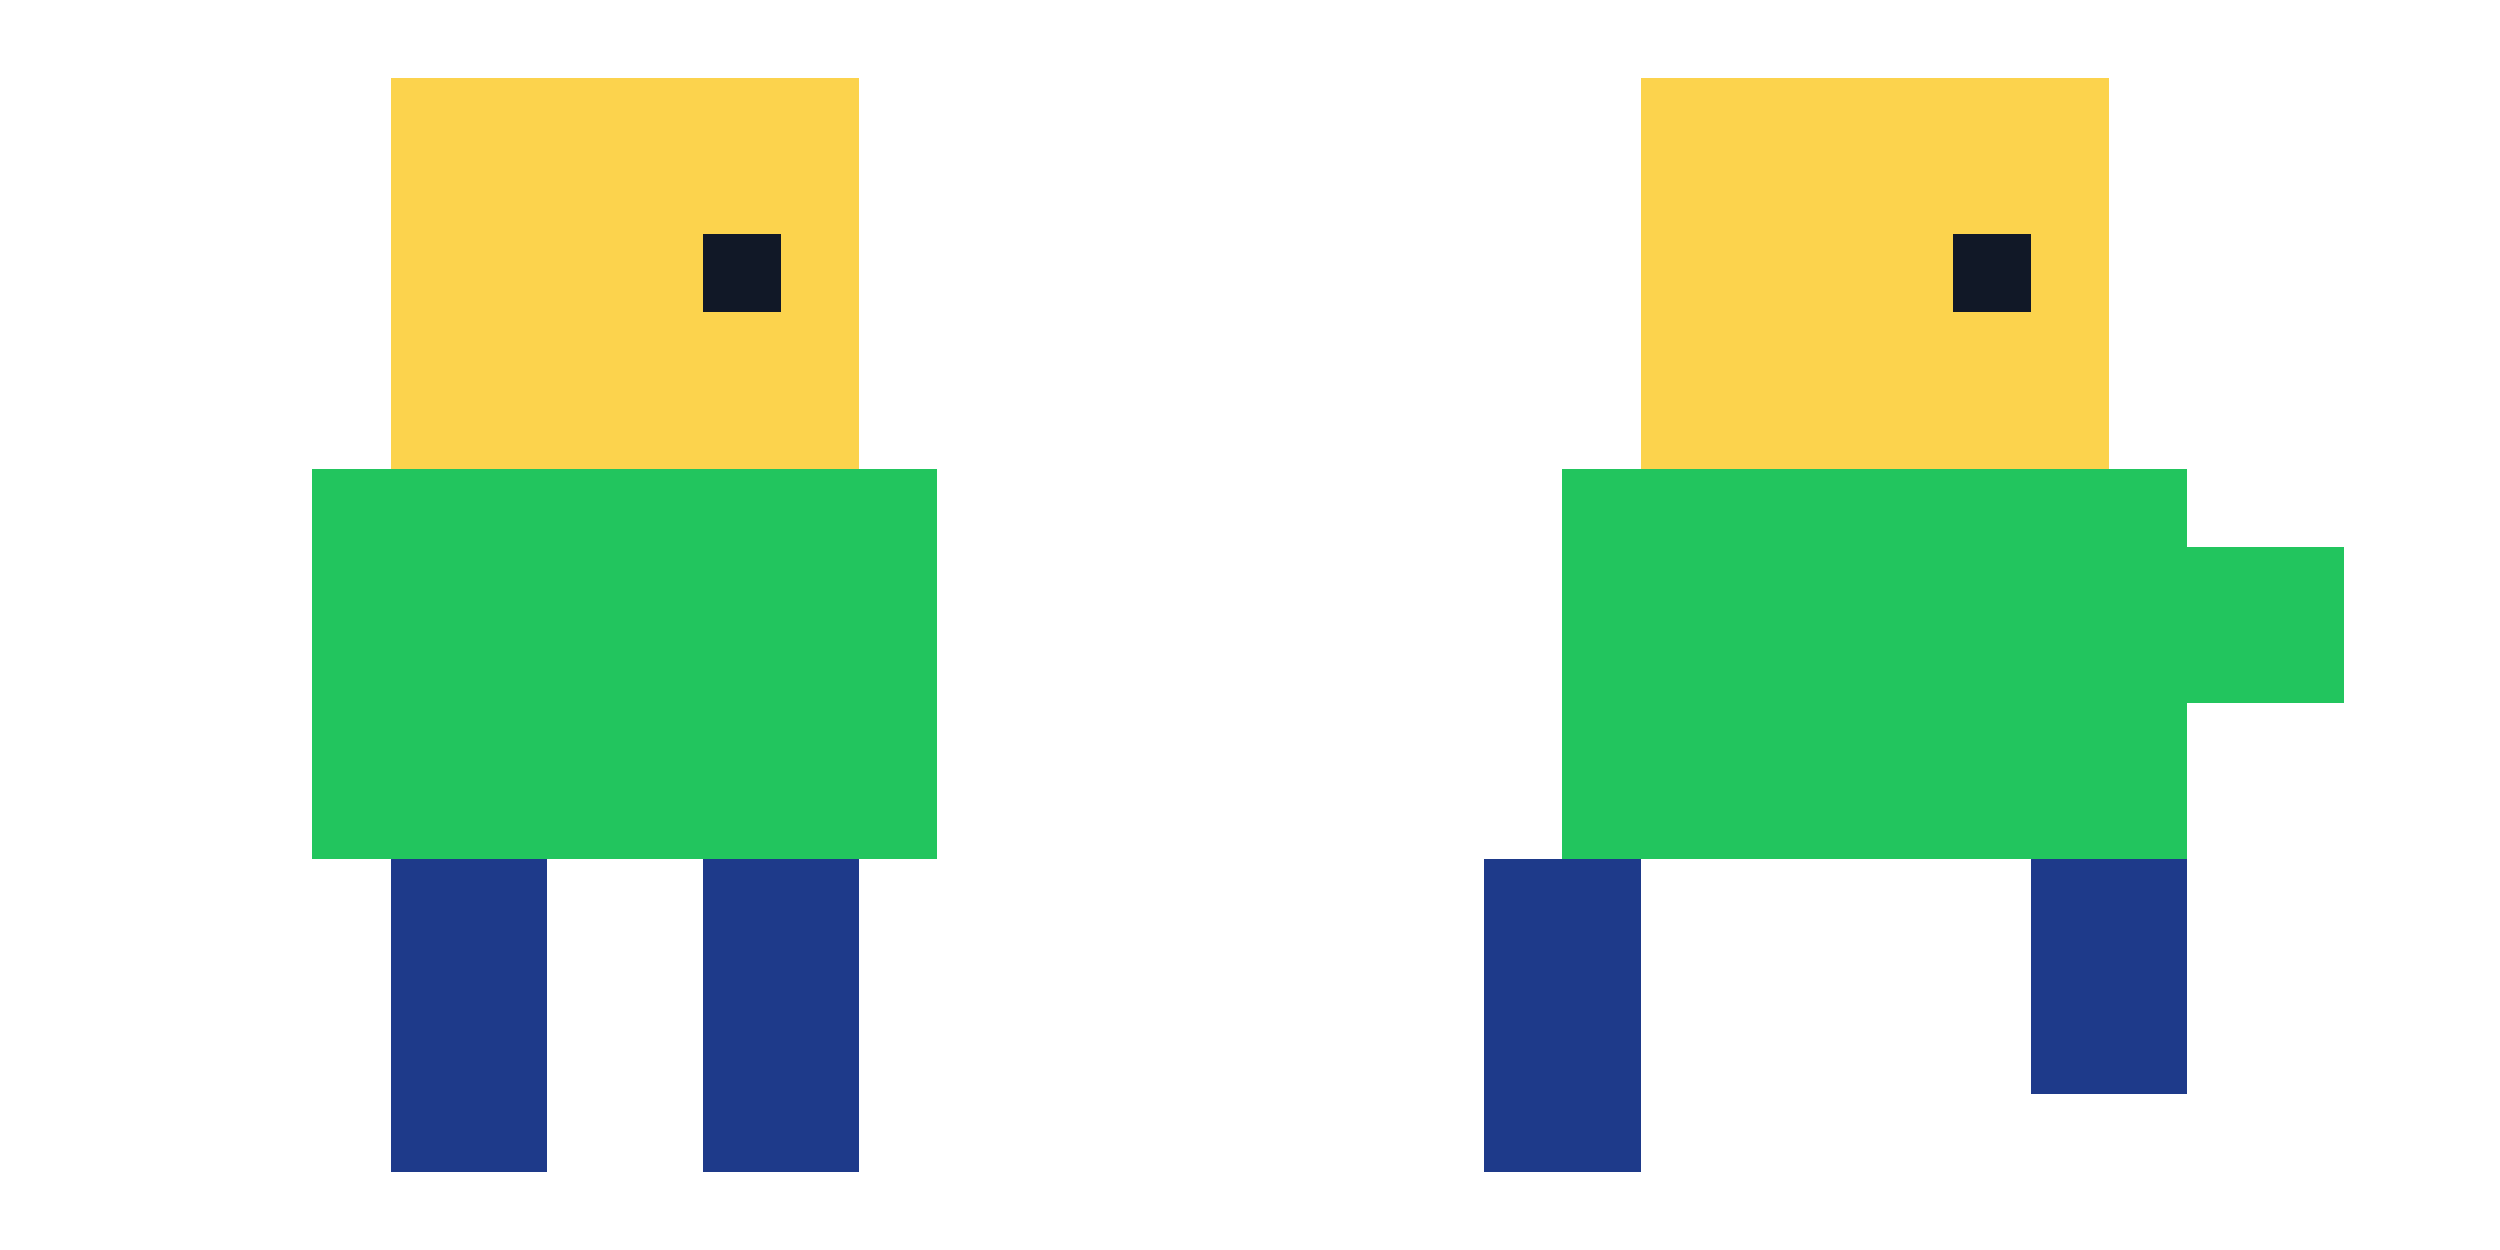
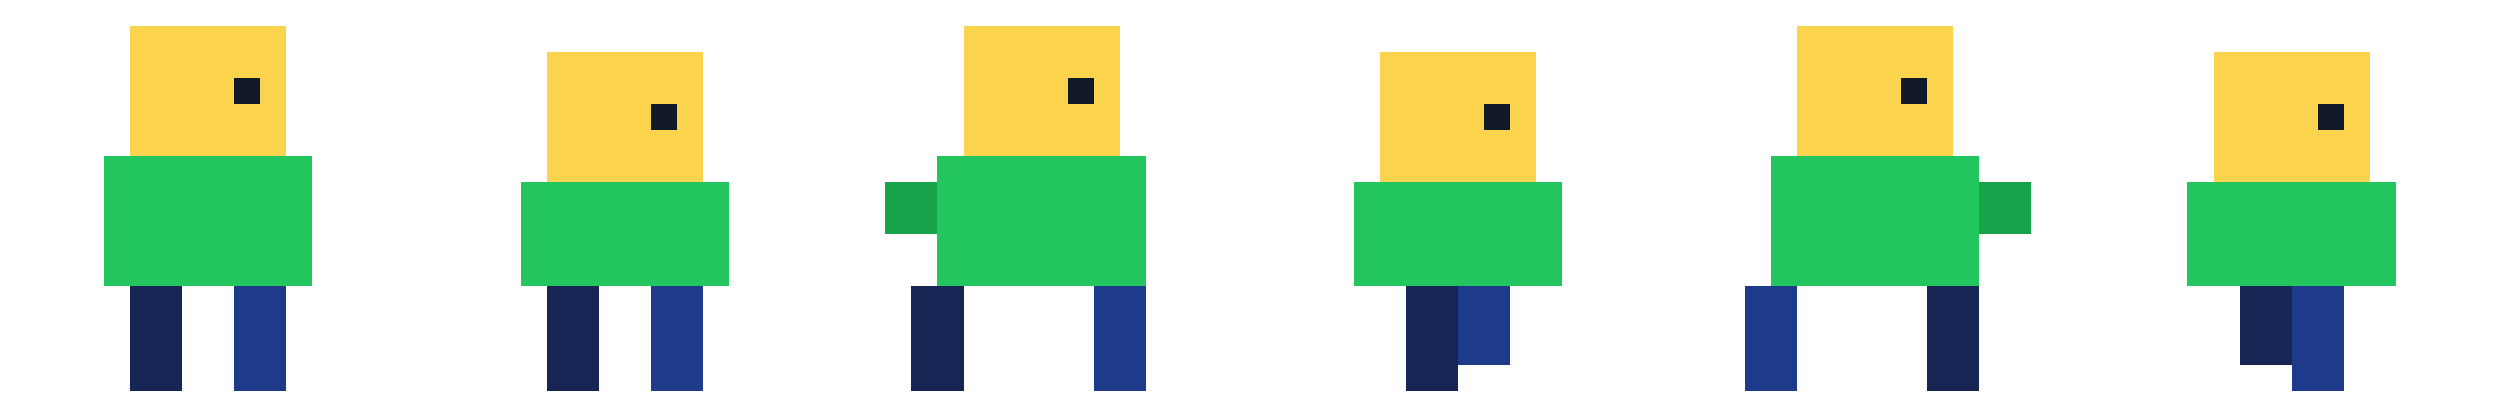
- <svg xmlns="http://www.w3.org/2000/svg" width="32" height="16" viewBox="0 0 32 16" shape-rendering="crispEdges">
+ <svg xmlns="http://www.w3.org/2000/svg" width="96" height="16" viewBox="0 0 96 16" shape-rendering="crispEdges">
  <rect x="5" y="1" width="6" height="5" fill="#fcd34d" />
  <rect x="9" y="3" width="1" height="1" fill="#111827" />
  <rect x="4" y="6" width="8" height="5" fill="#22c55e" />
-   <rect x="5" y="11" width="2" height="4" fill="#1e3a8a" />
+   <rect x="5" y="11" width="2" height="4" fill="#172554" />
  <rect x="9" y="11" width="2" height="4" fill="#1e3a8a" />
  <g transform="translate(16 0)">
+     <rect x="5" y="2" width="6" height="5" fill="#fcd34d" />
+     <rect x="9" y="4" width="1" height="1" fill="#111827" />
+     <rect x="4" y="7" width="8" height="4" fill="#22c55e" />
+     <rect x="5" y="11" width="2" height="4" fill="#172554" />
+     <rect x="9" y="11" width="2" height="4" fill="#1e3a8a" />
+   </g>
+   <g transform="translate(32 0)">
    <rect x="5" y="1" width="6" height="5" fill="#fcd34d" />
    <rect x="9" y="3" width="1" height="1" fill="#111827" />
    <rect x="4" y="6" width="8" height="5" fill="#22c55e" />
+     <rect x="3" y="11" width="2" height="4" fill="#172554" />
+     <rect x="10" y="11" width="2" height="4" fill="#1e3a8a" />
+     <rect x="2" y="7" width="2" height="2" fill="#16a34a" />
+   </g>
+   <g transform="translate(48 0)">
+     <rect x="5" y="2" width="6" height="5" fill="#fcd34d" />
+     <rect x="9" y="4" width="1" height="1" fill="#111827" />
+     <rect x="4" y="7" width="8" height="4" fill="#22c55e" />
+     <rect x="6" y="11" width="2" height="4" fill="#172554" />
+     <rect x="8" y="11" width="2" height="3" fill="#1e3a8a" />
+   </g>
+   <g transform="translate(64 0)">
+     <rect x="5" y="1" width="6" height="5" fill="#fcd34d" />
+     <rect x="9" y="3" width="1" height="1" fill="#111827" />
+     <rect x="4" y="6" width="8" height="5" fill="#22c55e" />
+     <rect x="10" y="11" width="2" height="4" fill="#172554" />
    <rect x="3" y="11" width="2" height="4" fill="#1e3a8a" />
-     <rect x="10" y="11" width="2" height="3" fill="#1e3a8a" />
-     <rect x="12" y="7" width="2" height="2" fill="#22c55e" />
+     <rect x="12" y="7" width="2" height="2" fill="#16a34a" />
+   </g>
+   <g transform="translate(80 0)">
+     <rect x="5" y="2" width="6" height="5" fill="#fcd34d" />
+     <rect x="9" y="4" width="1" height="1" fill="#111827" />
+     <rect x="4" y="7" width="8" height="4" fill="#22c55e" />
+     <rect x="6" y="11" width="2" height="3" fill="#172554" />
+     <rect x="8" y="11" width="2" height="4" fill="#1e3a8a" />
  </g>
</svg>
